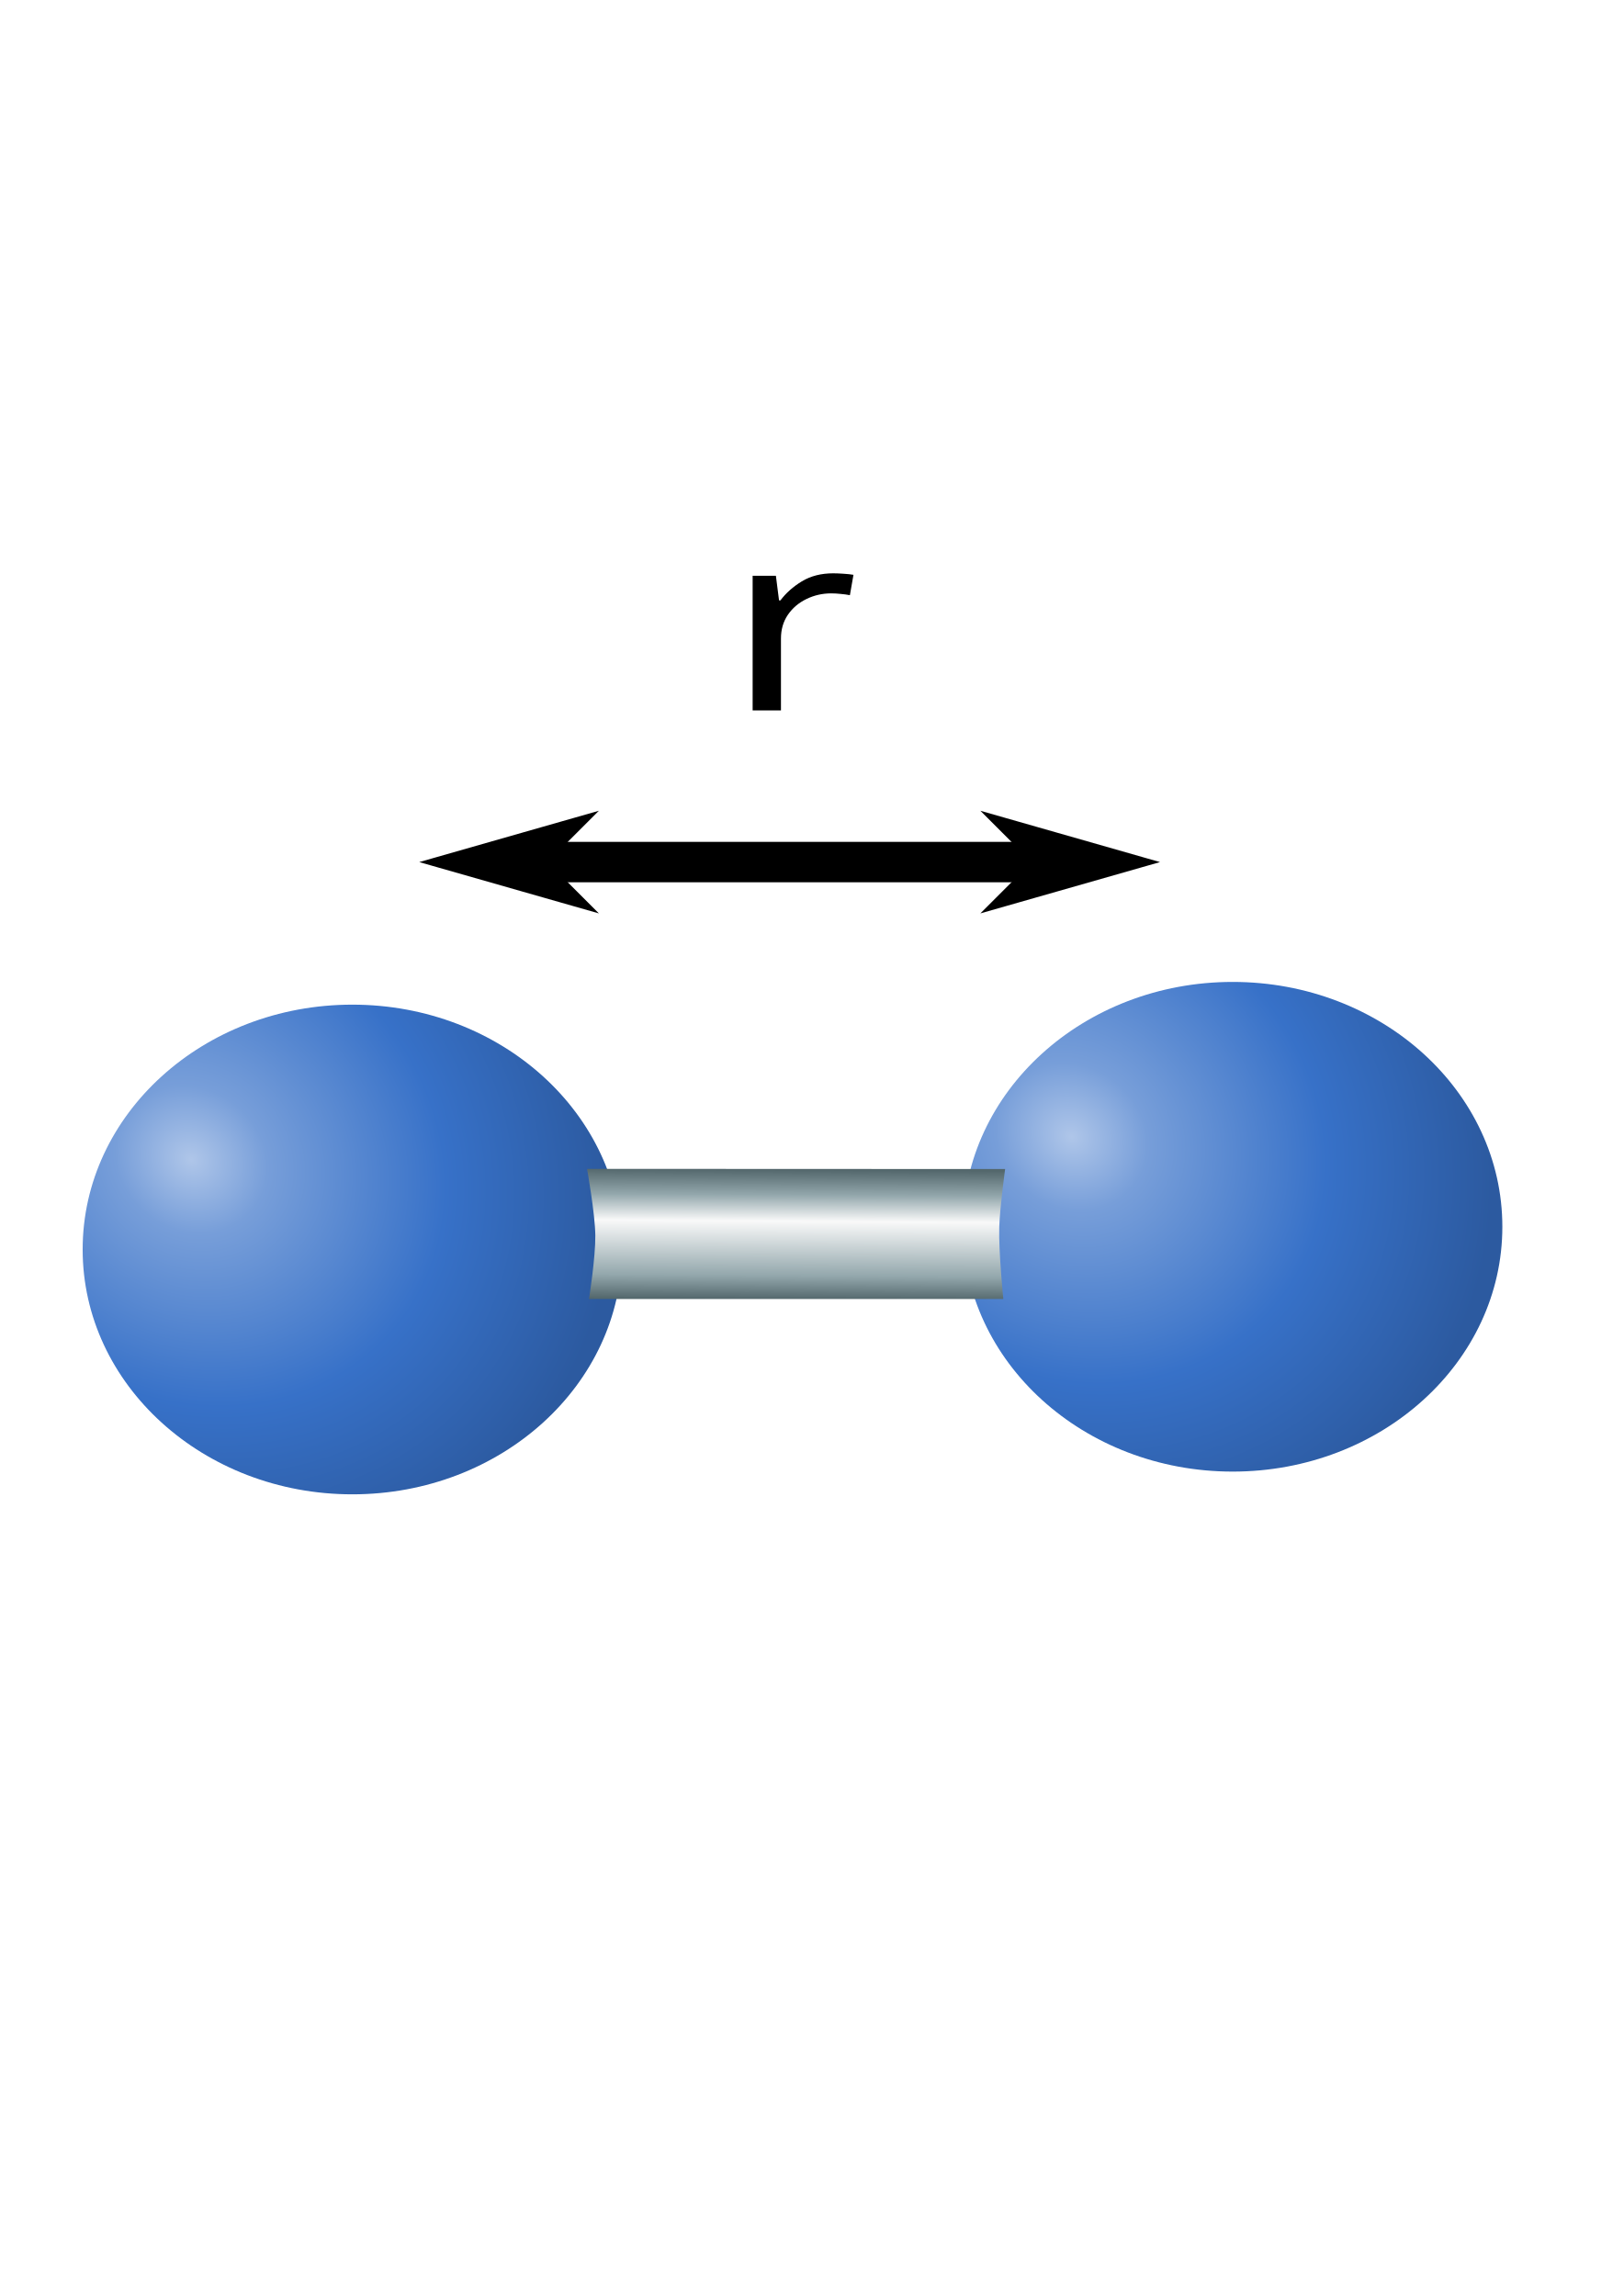
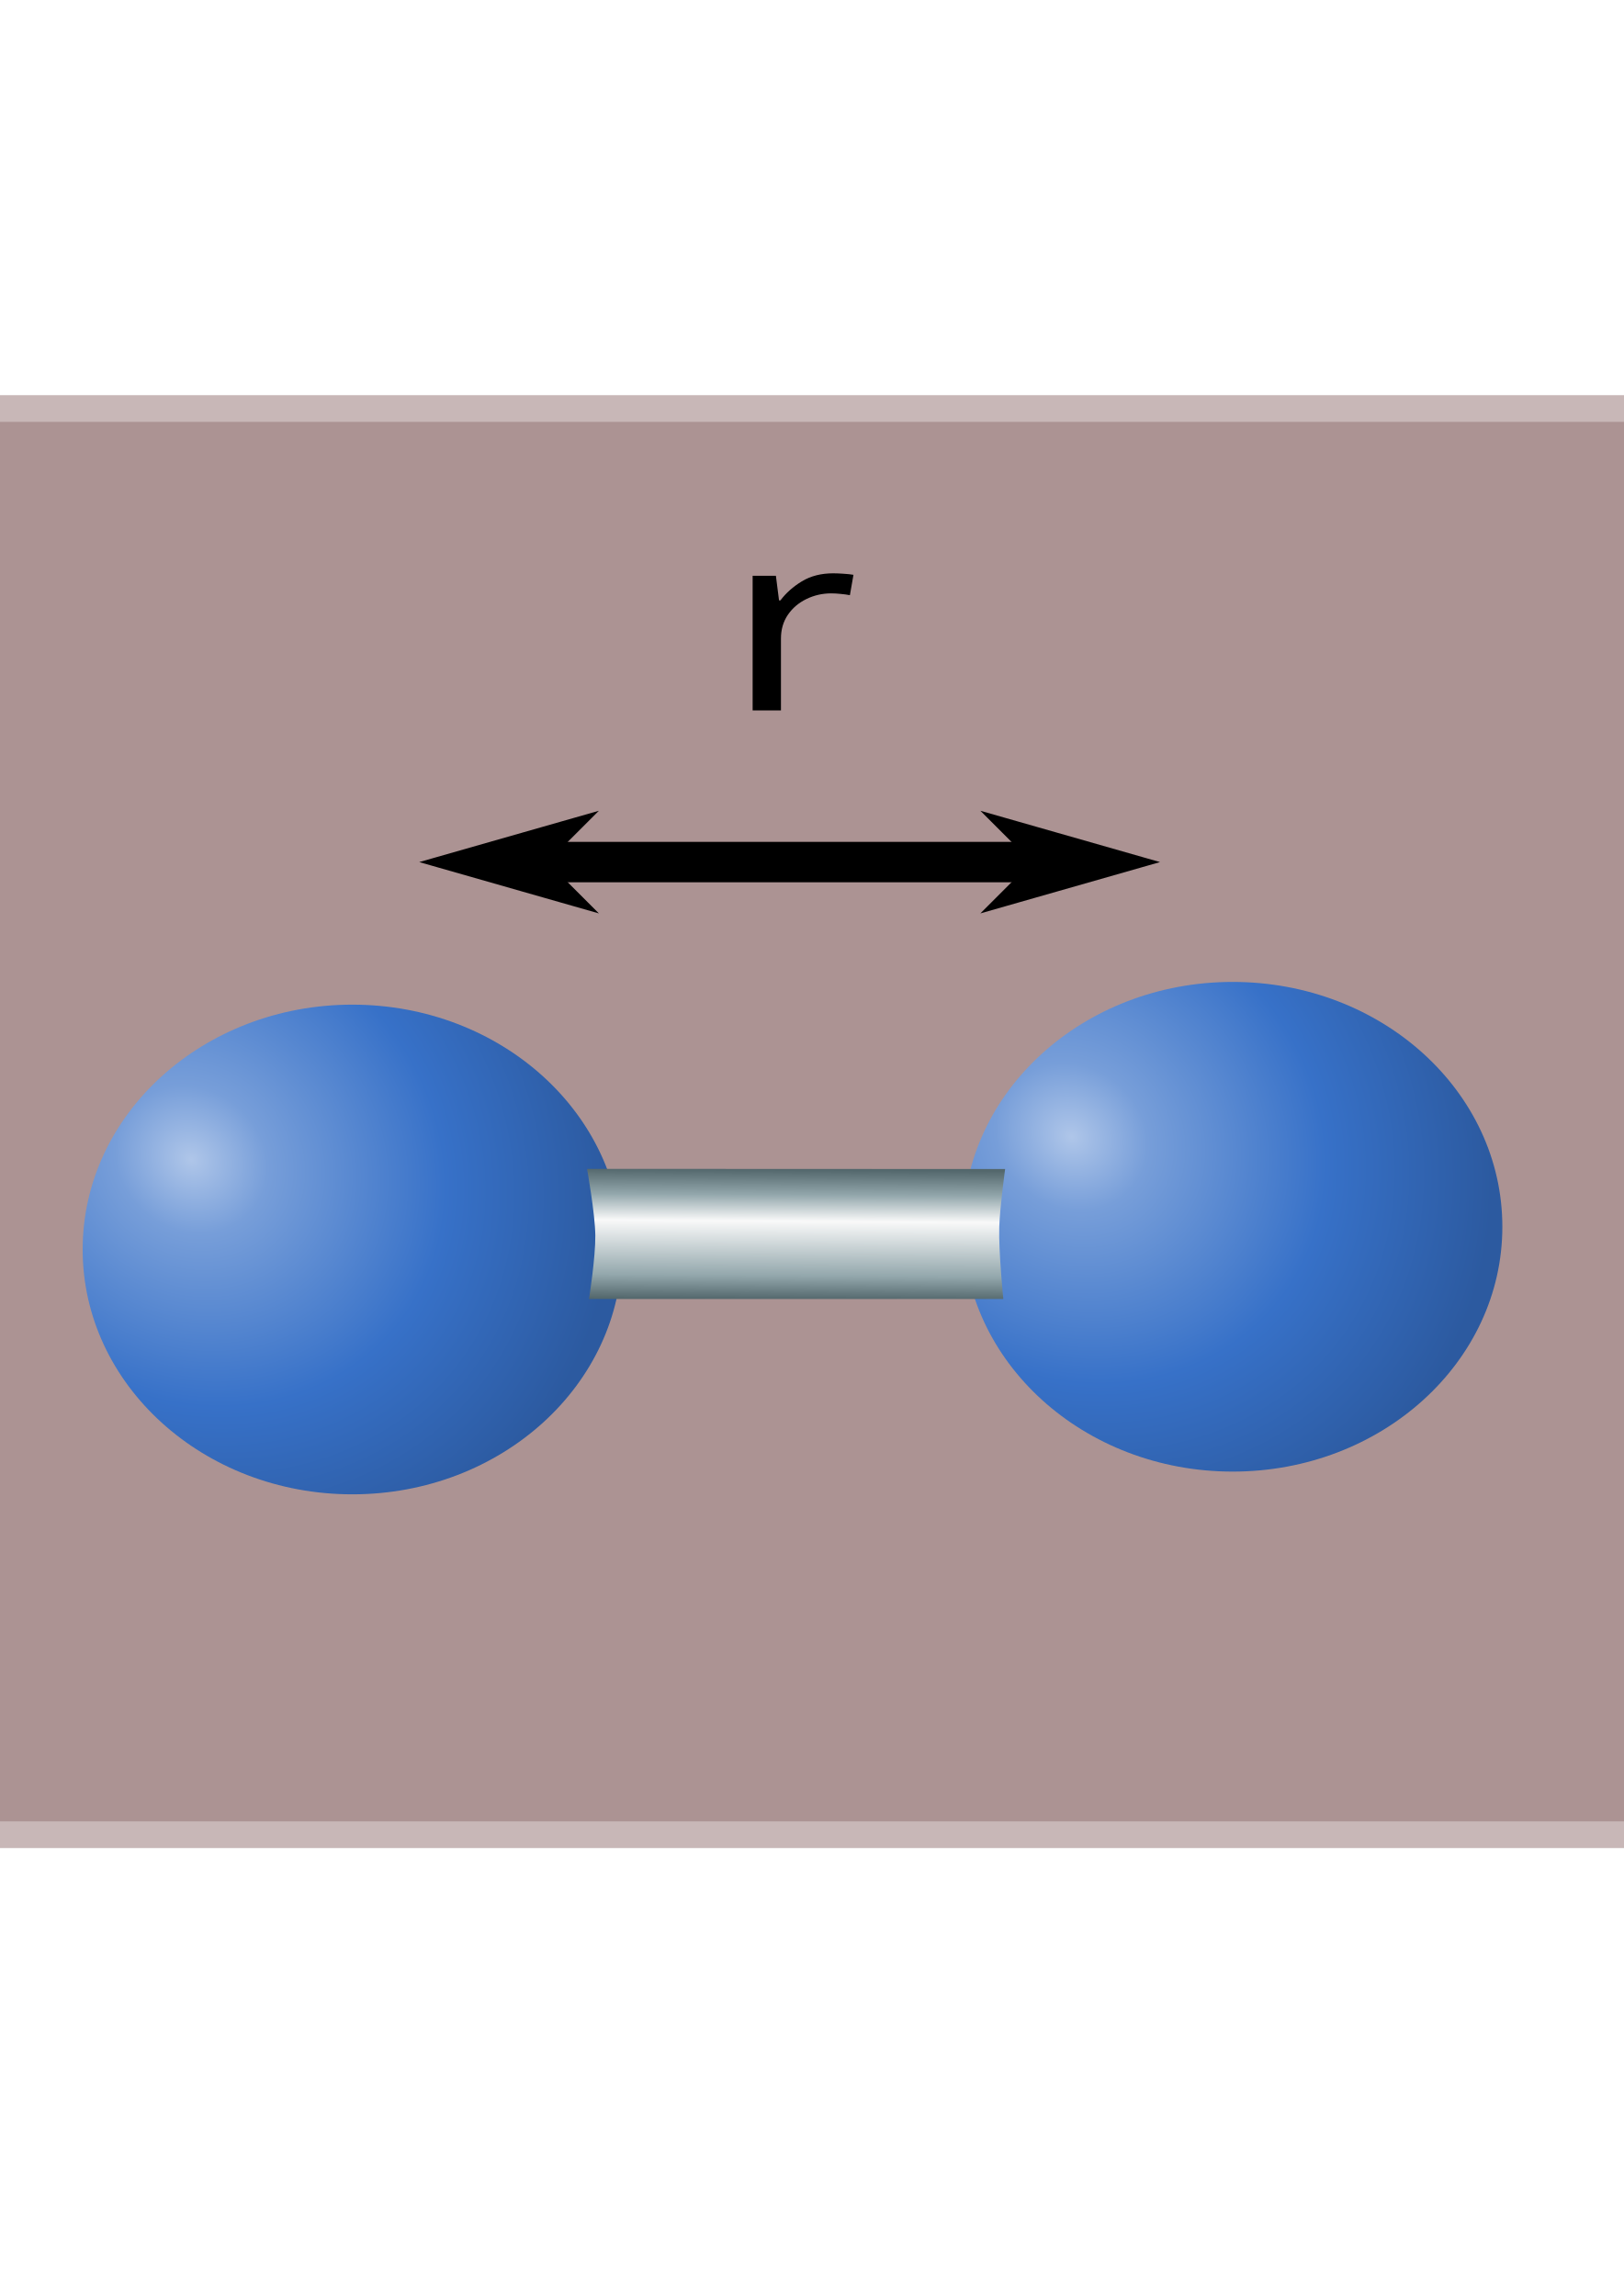
<svg xmlns="http://www.w3.org/2000/svg" xmlns:xlink="http://www.w3.org/1999/xlink" id="svg5318" version="1.1" viewBox="0 0 210 297" height="297mm" width="210mm">
  <defs id="defs5312">
    <marker style="overflow:visible" id="Arrow1Sstart" refX="0.0" refY="0.0" orient="auto">
      <path transform="scale(0.2) translate(6,0)" style="fill-rule:evenodd;stroke:#000000;stroke-width:1pt;stroke-opacity:1;fill:#000000;fill-opacity:1" d="M 0.0,0.0 L 5.0,-5.0 L -12.5,0.0 L 5.0,5.0 L 0.0,0.0 z " id="path4507" />
    </marker>
    <marker style="overflow:visible;" id="Arrow2Send" refX="0.0" refY="0.0" orient="auto">
      <path transform="scale(0.3) rotate(180) translate(-2.3,0)" d="M 8.719,4.034 L -2.207,0.016 L 8.719,-4.002 C 6.973,-1.63 6.983,1.616 8.719,4.034 z " style="fill-rule:evenodd;stroke-width:0.625;stroke-linejoin:round;stroke:#000000;stroke-opacity:1;fill:#000000;fill-opacity:1" id="path4528" />
    </marker>
    <marker style="overflow:visible;" id="marker6577" refX="0.0" refY="0.0" orient="auto">
      <path transform="scale(0.2) rotate(180) translate(6,0)" style="fill-rule:evenodd;stroke:#000000;stroke-width:1pt;stroke-opacity:1;fill:#000000;fill-opacity:1" d="M 0.0,0.0 L 5.0,-5.0 L -12.5,0.0 L 5.0,5.0 L 0.0,0.0 z " id="path6575" />
    </marker>
    <marker style="overflow:visible;" id="Arrow1Send" refX="0.0" refY="0.0" orient="auto">
      <path transform="scale(0.2) rotate(180) translate(6,0)" style="fill-rule:evenodd;stroke:#000000;stroke-width:1pt;stroke-opacity:1;fill:#000000;fill-opacity:1" d="M 0.0,0.0 L 5.0,-5.0 L -12.5,0.0 L 5.0,5.0 L 0.0,0.0 z " id="path4510" />
    </marker>
    <marker style="overflow:visible;" id="Arrow2Lend" refX="0.0" refY="0.0" orient="auto">
      <path transform="scale(1.1) rotate(180) translate(1,0)" d="M 8.719,4.034 L -2.207,0.016 L 8.719,-4.002 C 6.973,-1.63 6.983,1.616 8.719,4.034 z " style="fill-rule:evenodd;stroke-width:0.625;stroke-linejoin:round;stroke:#000000;stroke-opacity:1;fill:#000000;fill-opacity:1" id="path4516" />
    </marker>
    <marker style="overflow:visible;" id="Arrow1Mend" refX="0.0" refY="0.0" orient="auto">
      <path transform="scale(0.4) rotate(180) translate(10,0)" style="fill-rule:evenodd;stroke:#000000;stroke-width:1pt;stroke-opacity:1;fill:#000000;fill-opacity:1" d="M 0.0,0.0 L 5.0,-5.0 L -12.5,0.0 L 5.0,5.0 L 0.0,0.0 z " id="path4504" />
    </marker>
    <marker style="overflow:visible" id="Arrow2Mstart" refX="0.0" refY="0.0" orient="auto">
      <path transform="scale(0.6) translate(0,0)" d="M 8.719,4.034 L -2.207,0.016 L 8.719,-4.002 C 6.973,-1.63 6.983,1.616 8.719,4.034 z " style="fill-rule:evenodd;stroke-width:0.625;stroke-linejoin:round;stroke:#000000;stroke-opacity:1;fill:#000000;fill-opacity:1" id="path4519" />
    </marker>
    <marker style="overflow:visible" id="marker6115" refX="0.0" refY="0.0" orient="auto">
      <path transform="scale(1.1) translate(1,0)" d="M 8.719,4.034 L -2.207,0.016 L 8.719,-4.002 C 6.973,-1.63 6.983,1.616 8.719,4.034 z " style="fill-rule:evenodd;stroke-width:0.625;stroke-linejoin:round;stroke:#000000;stroke-opacity:1;fill:#000000;fill-opacity:1" id="path6113" />
    </marker>
    <marker style="overflow:visible" id="Arrow2Lstart" refX="0.0" refY="0.0" orient="auto">
      <path transform="scale(1.1) translate(1,0)" d="M 8.719,4.034 L -2.207,0.016 L 8.719,-4.002 C 6.973,-1.63 6.983,1.616 8.719,4.034 z " style="fill-rule:evenodd;stroke-width:0.625;stroke-linejoin:round;stroke:#000000;stroke-opacity:1;fill:#000000;fill-opacity:1" id="path4513" />
    </marker>
    <marker style="overflow:visible;" id="Arrow1Lend" refX="0.0" refY="0.0" orient="auto">
      <path transform="scale(0.8) rotate(180) translate(12.5,0)" style="fill-rule:evenodd;stroke:#000000;stroke-width:1pt;stroke-opacity:1;fill:#000000;fill-opacity:1" d="M 0.0,0.0 L 5.0,-5.0 L -12.5,0.0 L 5.0,5.0 L 0.0,0.0 z " id="path4498" />
    </marker>
    <linearGradient id="linearGradient5935">
      <stop id="stop5931" offset="0" style="stop-color:#53676c;stop-opacity:1" />
      <stop style="stop-color:#93a7ac;stop-opacity:1" offset="0.195" id="stop5941" />
      <stop style="stop-color:#f9f9f9;stop-opacity:1" offset="0.396" id="stop5939" />
      <stop id="stop5943" offset="0.817" style="stop-color:#93a7ac;stop-opacity:1" />
      <stop id="stop5933" offset="1" style="stop-color:#53676c;stop-opacity:1" />
    </linearGradient>
    <linearGradient id="linearGradient5888">
      <stop id="stop5884" offset="0" style="stop-color:#afc6e9;stop-opacity:1" />
      <stop style="stop-color:#779ed9;stop-opacity:1;" offset="0.181" id="stop5896" />
      <stop style="stop-color:#3771c8;stop-opacity:1" offset="0.605" id="stop5892" />
      <stop id="stop5886" offset="1" style="stop-color:#2c5aa0;stop-opacity:1" />
    </linearGradient>
    <radialGradient gradientUnits="userSpaceOnUse" gradientTransform="matrix(1.017073,0.83354,-0.7502057,0.9013427,54.41332,-40.67352)" r="43.078" fy="141.793" fx="75.403" cy="141.793" cx="75.403" id="radialGradient5890" xlink:href="#linearGradient5888" />
    <radialGradient r="43.078" fy="141.793" fx="75.403" cy="141.793" cx="75.403" gradientTransform="matrix(1.017073,0.83354,-0.7502057,0.9013427,168.2701,-43.61348)" gradientUnits="userSpaceOnUse" id="radialGradient5900" xlink:href="#linearGradient5888" />
    <linearGradient gradientTransform="matrix(0.6940377,0,0,0.7674793,30.08296,82.43526)" gradientUnits="userSpaceOnUse" y2="111.649" x2="105.171" y1="89.732" x1="105.304" id="linearGradient5937" xlink:href="#linearGradient5935" />
  </defs>
+   <rect style="opacity:1;fill:#ac9393;fill-opacity:0.995;stroke:#c8b7b7;stroke-width:6.903;stroke-linejoin:round;stroke-miterlimit:1.7;stroke-dasharray:none;stroke-dashoffset:0;stroke-opacity:1;paint-order:stroke fill markers" id="rect1645" width="249.922" height="181.039" x="-23.482" y="54.569" />
  <g id="layer1">
    <ellipse ry="31.671" rx="34.879" cy="161.628" cx="45.569" id="path5882" style="fill:url(#radialGradient5890);fill-opacity:1;stroke:#0000ff;stroke-width:0;stroke-linejoin:bevel;stroke-miterlimit:4;stroke-dasharray:none;stroke-dashoffset:0;stroke-opacity:1" />
    <ellipse style="fill:url(#radialGradient5900);fill-opacity:1;stroke:#0000ff;stroke-width:0;stroke-linejoin:bevel;stroke-miterlimit:4;stroke-dasharray:none;stroke-dashoffset:0;stroke-opacity:1" id="ellipse5898" cx="159.426" cy="158.688" rx="34.879" ry="31.671" />
    <path id="path5929" d="m 75.925,151.197 c 0,0 1.033,5.712 1.07,8.608 0.036,2.815 -0.813,8.222 -0.813,8.222 h 53.579 c 0,0 -0.62,-6.181 -0.524,-9.316 0.078,-2.551 0.761,-7.491 0.761,-7.491 z" style="opacity:1;fill:url(#linearGradient5937);fill-opacity:1;fill-rule:evenodd;stroke:#000000;stroke-width:0;stroke-linecap:butt;stroke-linejoin:miter;stroke-miterlimit:4;stroke-dasharray:none;stroke-opacity:1" />
    <path id="path5945" d="m 63.558,111.515 c 77.136,0 77.136,0 77.136,0" style="fill:none;fill-rule:evenodd;stroke:#000000;stroke-width:5.229;stroke-linecap:butt;stroke-linejoin:miter;stroke-miterlimit:1.7;stroke-dasharray:none;stroke-opacity:1;marker-start:url(#Arrow1Sstart);marker-end:url(#Arrow1Send)" />
  </g>
  <text xml:space="preserve" style="font-style:normal;font-weight:normal;font-size:36.786px;line-height:125%;font-family:Sans;letter-spacing:0px;word-spacing:0px;fill:#000000;fill-opacity:1;stroke:none;stroke-width:0.69px;stroke-linecap:butt;stroke-linejoin:miter;stroke-opacity:1" x="82.844" y="104.05" id="text4531" transform="scale(1.132292,0.8831641)">
    <tspan id="tspan4529" x="82.844" y="104.05" style="stroke-width:0.69px">r</tspan>
  </text>
</svg>
